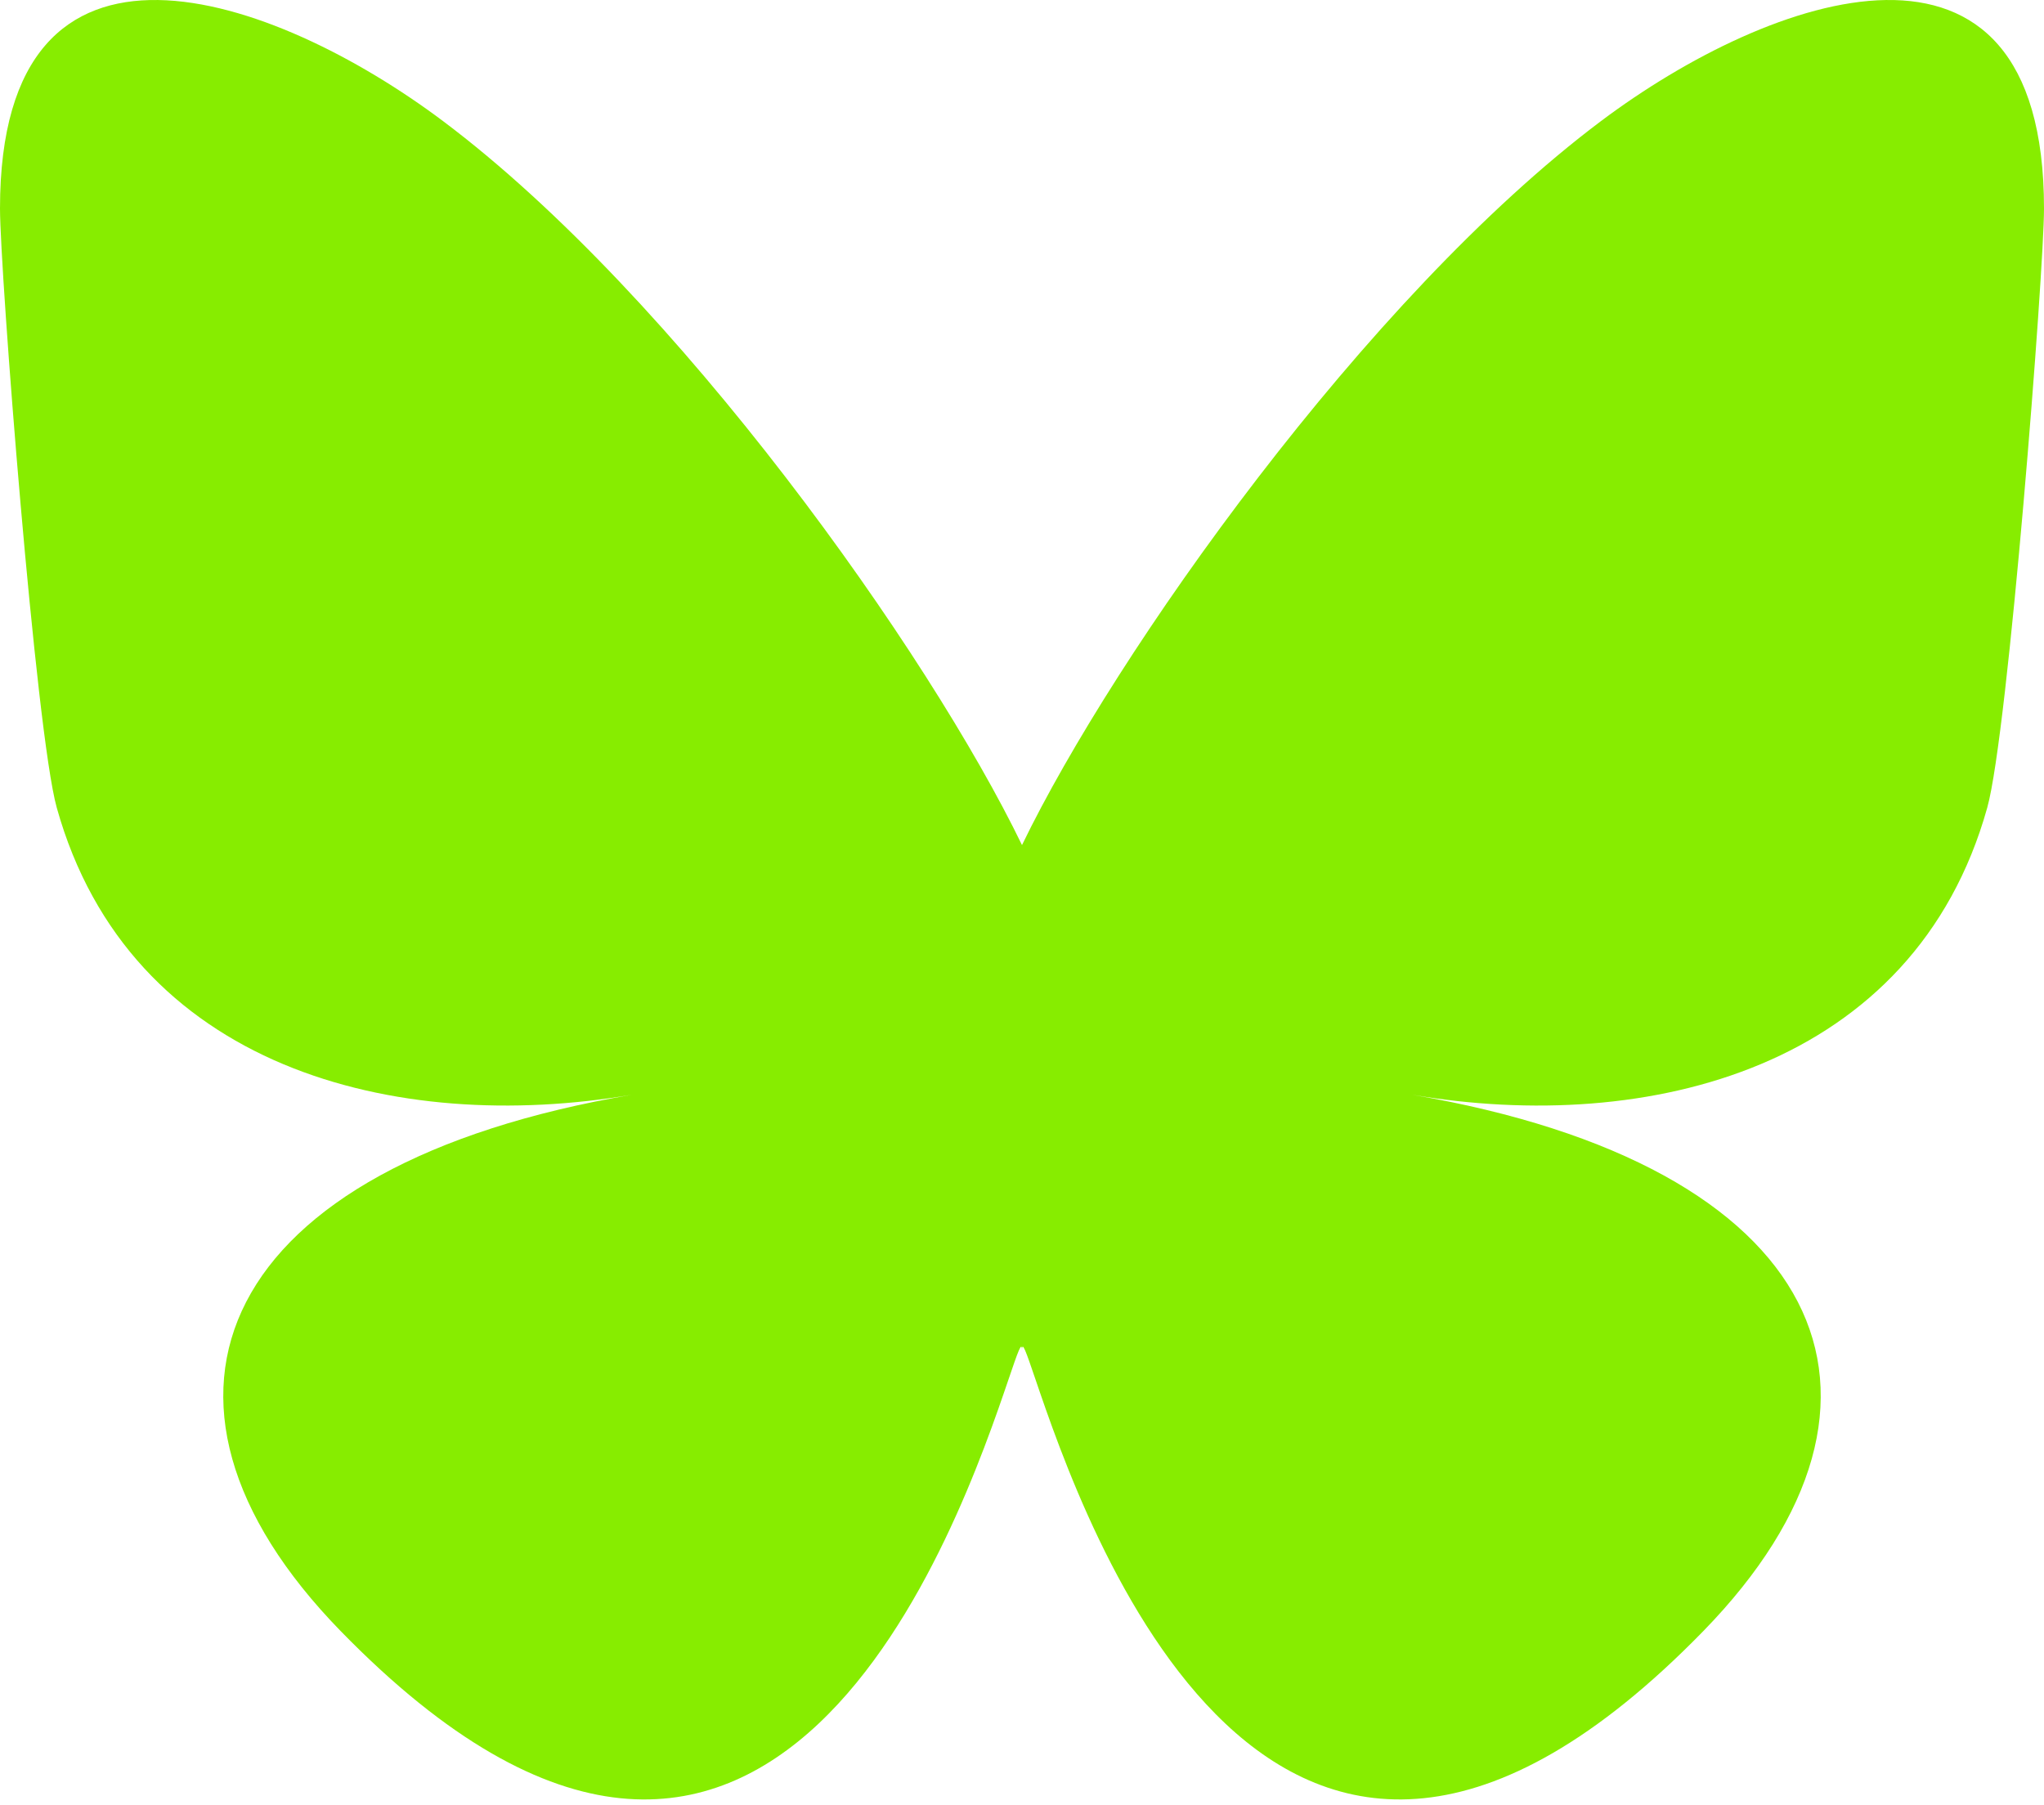
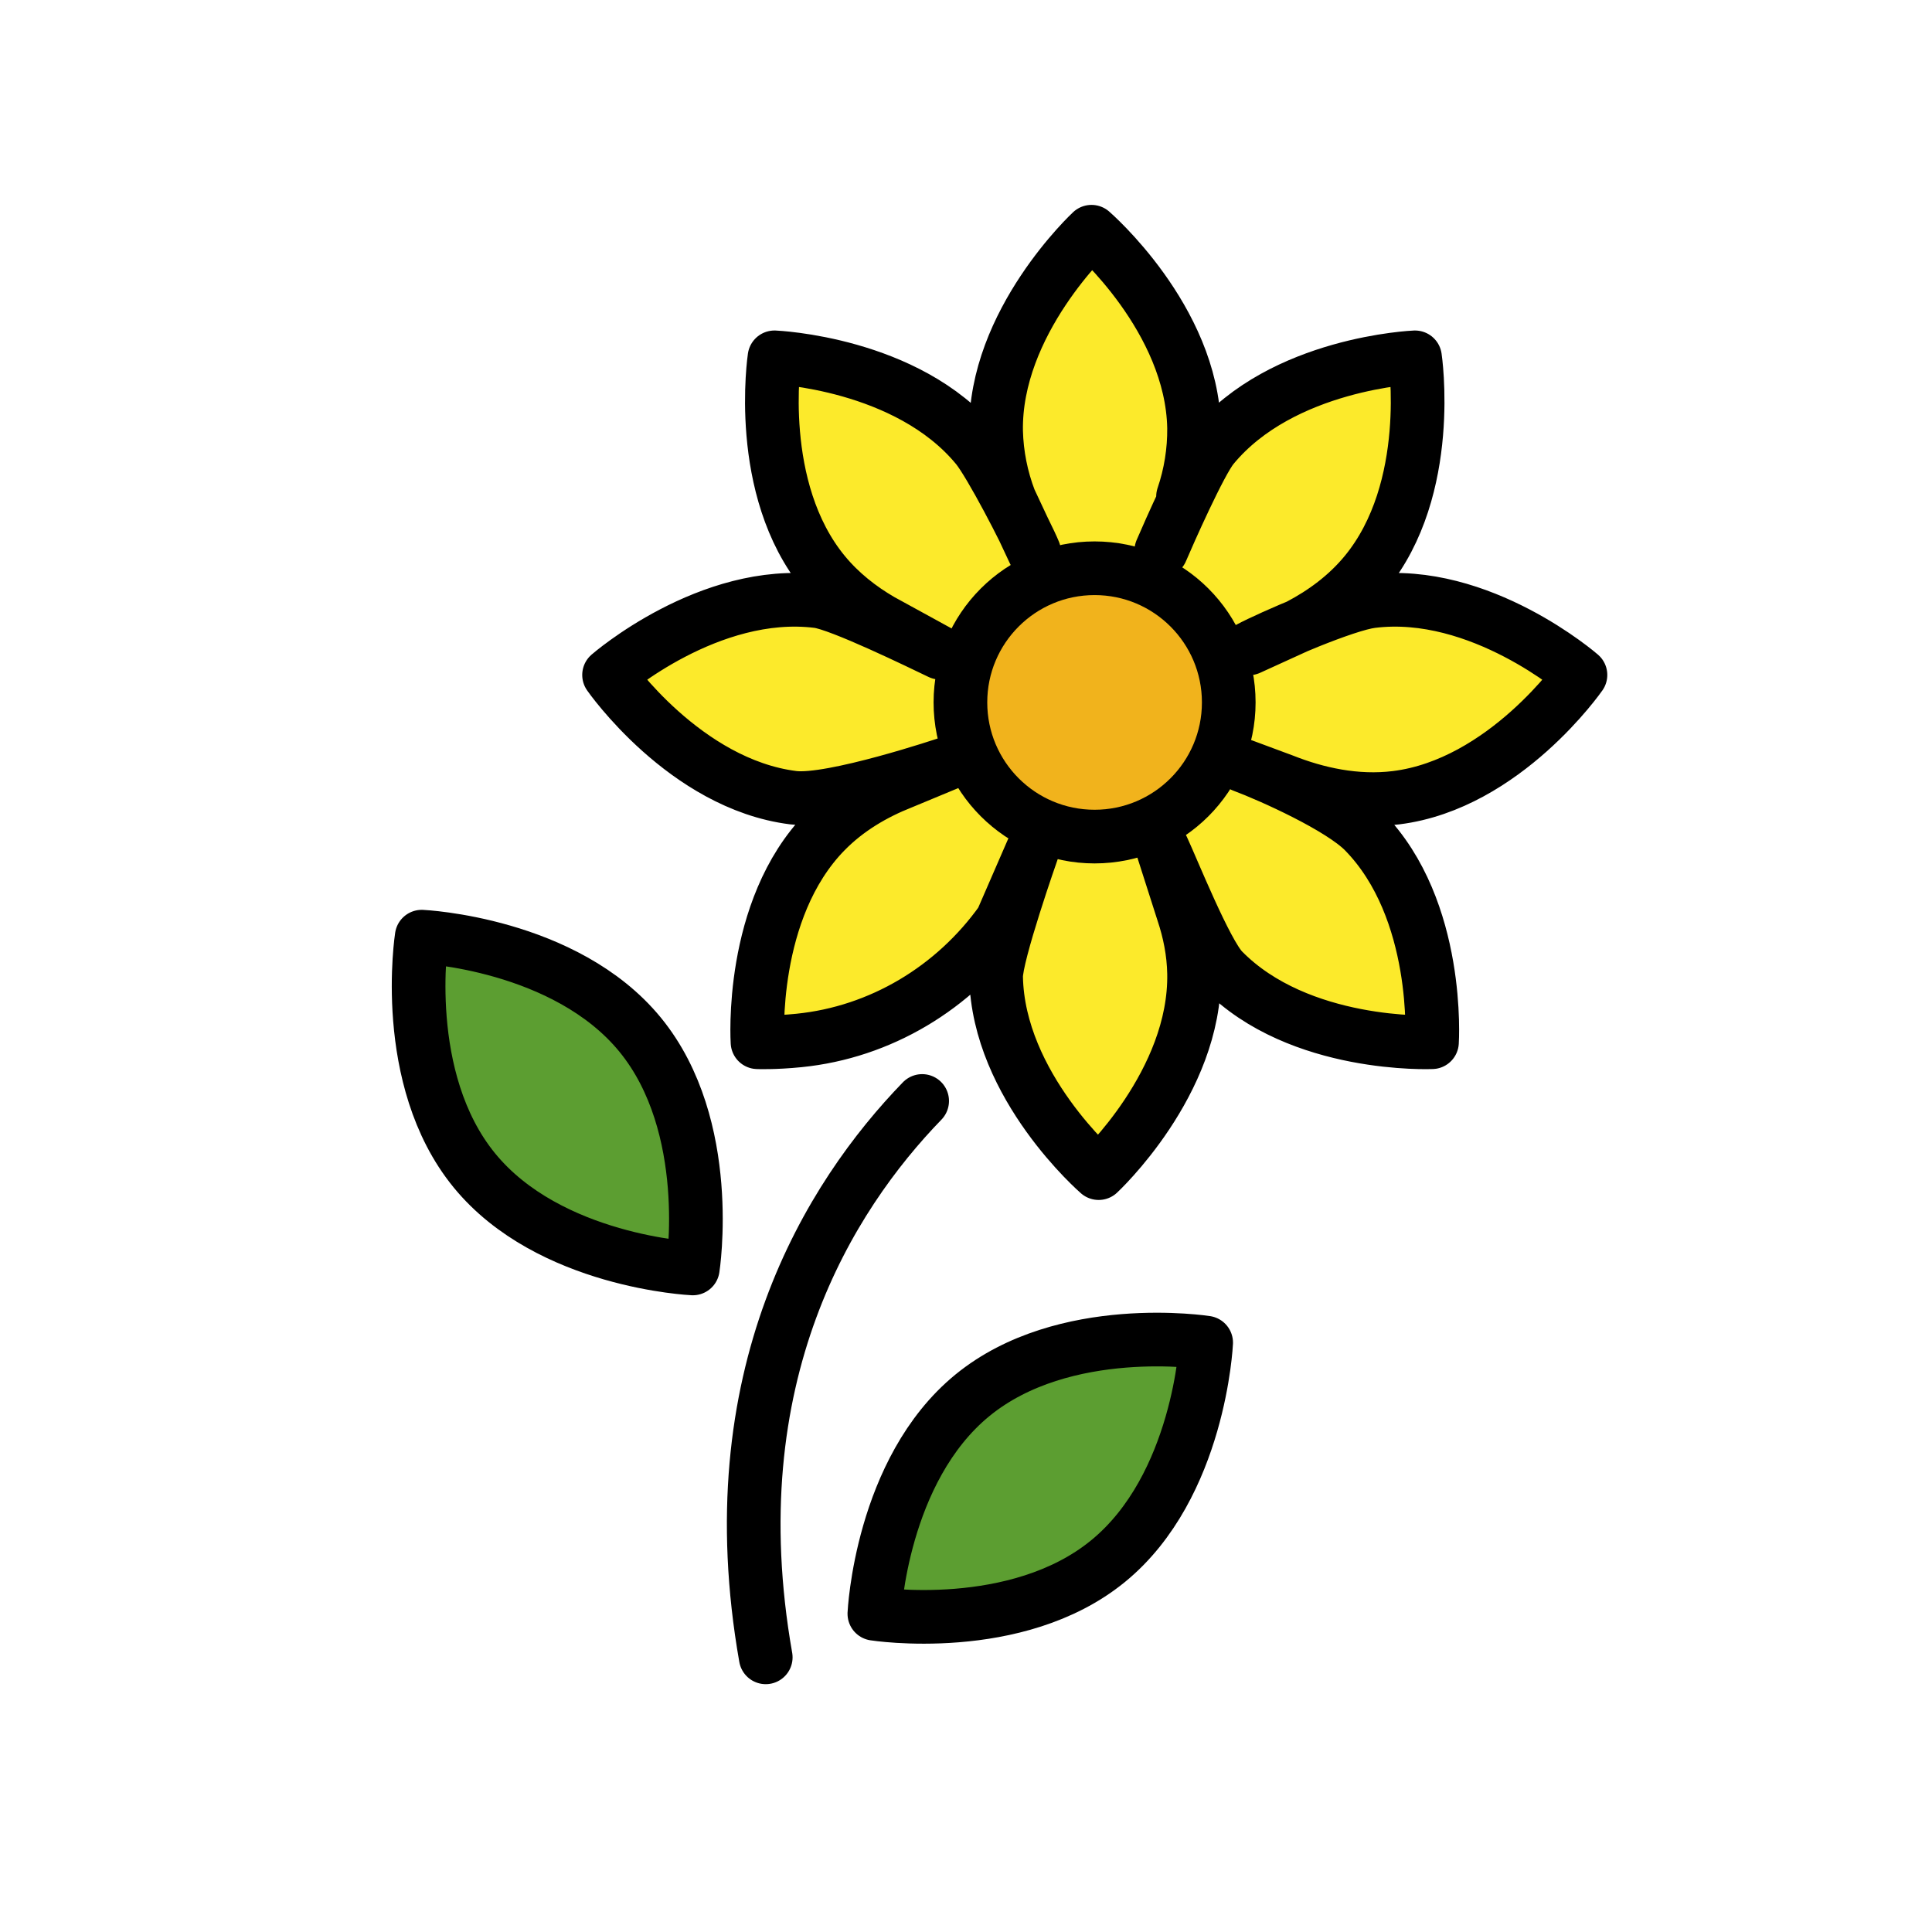
- <svg xmlns="http://www.w3.org/2000/svg" width="256" height="226" viewBox="0 0 256 226">
-   <path fill="#87ed00" d="M55.491 15.172c29.35 22.035 60.917 66.712 72.509 90.686c11.592-23.974 43.159-68.651 72.509-90.686C221.686-.727 256-13.028 256 26.116c0 7.818-4.482 65.674-7.111 75.068c-9.138 32.654-42.436 40.983-72.057 35.942c51.775 8.812 64.946 38 36.501 67.187c-54.021 55.433-77.644-13.908-83.696-31.676c-1.11-3.257-1.63-4.78-1.637-3.485c-.008-1.296-.527.228-1.637 3.485c-6.052 17.768-29.675 87.11-83.696 31.676c-28.445-29.187-15.274-58.375 36.5-67.187c-29.62 5.041-62.918-3.288-72.056-35.942C4.482 91.79 0 33.934 0 26.116C0-13.028 34.314-.727 55.491 15.172" />
+ <svg xmlns="http://www.w3.org/2000/svg" width="72" height="72" viewBox="0 0 72 72">
+   <path fill="#fcea2b" d="M43.278 20.52c.275-.645 1.445-3.289 1.915-3.859c2.592-3.144 7.54-3.344 7.54-3.344s.742 4.896-1.848 8.039c-.7.85-1.573 1.484-2.474 1.957l-1.864.85c.816-.435 3.59-1.634 4.574-1.757c4.043-.504 7.778 2.748 7.778 2.748s-2.824 4.068-6.865 4.574c-1.504.187-2.966-.145-4.208-.637l-1.513-.562c1.072.4 3.645 1.562 4.525 2.46c2.852 2.91 2.528 7.852 2.528 7.852s-4.947.219-7.798-2.689c-.63-.642-1.885-3.776-2.243-4.541l.767 2.397c.238.713.392 1.474.407 2.268c.074 4.074-3.555 7.443-3.555 7.443s-3.747-3.238-3.822-7.31c-.015-.833 1.347-4.705 1.347-4.705l-1.14 2.622c-1.772 2.489-4.516 4.144-7.555 4.449c-.925.093-1.544.066-1.544.066s-.323-4.942 2.529-7.852c.828-.846 1.834-1.427 2.844-1.826l1.71-.71c-.003 0-4.314 1.454-5.75 1.275c-4.04-.506-6.865-4.574-6.865-4.574s3.734-3.252 7.778-2.748c.837.105 3.842 1.578 4.56 1.92l-2.21-1.211c-.77-.449-1.507-1.023-2.114-1.76c-2.59-3.142-1.849-8.038-1.849-8.038s4.948.2 7.54 3.344c.502.608 1.854 3.216 2.136 3.907l-.91-1.94a7.7 7.7 0 0 1-.507-2.55c-.074-4.073 3.555-7.442 3.555-7.442s3.747 3.236 3.822 7.31a7.7 7.7 0 0 1-.411 2.559" />
+   <circle cx="40.792" cy="26.177" r="5" fill="#f1b31c" />
+   <path fill="#5c9e31" d="M23.365 38.967c2.344 2.868 1.647 7.316 1.647 7.316s-4.498-.203-6.842-3.072s-1.647-7.317-1.647-7.317s4.498.206 6.842 3.073m13.288 13.534c2.858-2.334 7.289-1.64 7.289-1.64s-.203 4.48-3.06 6.815s-7.29 1.64-7.29 1.64s.206-4.48 3.061-6.815" />
+   <g fill="none" stroke="#000" stroke-linecap="round" stroke-linejoin="round" stroke-width="2">
+     <circle cx="40.792" cy="26.177" r="5" />
+     <path d="M23.859 38.563c2.79 3.414 1.96 8.708 1.96 8.708s-5.353-.242-8.143-3.657s-1.96-8.707-1.96-8.707s5.353.245 8.143 3.656M43.278 20.52c.275-.645 1.445-3.289 1.915-3.859c2.592-3.144 7.54-3.344 7.54-3.344s.742 4.896-1.848 8.039c-.7.85-1.573 1.484-2.474 1.957l-1.864.85c.816-.435 3.59-1.634 4.574-1.757c4.043-.504 7.778 2.748 7.778 2.748s-2.824 4.068-6.865 4.574c-1.504.187-2.966-.145-4.208-.637l-1.513-.562c1.072.4 3.645 1.562 4.525 2.46c2.852 2.91 2.528 7.852 2.528 7.852s-4.947.219-7.798-2.689c-.63-.642-1.885-3.776-2.243-4.541l.767 2.397c.238.713.392 1.474.407 2.268c.074 4.074-3.555 7.443-3.555 7.443s-3.747-3.238-3.822-7.31c-.015-.833 1.347-4.705 1.347-4.705l-1.14 2.622c-1.772 2.489-4.516 4.144-7.555 4.449c-.925.093-1.544.066-1.544.066s-.323-4.942 2.529-7.852c.828-.846 1.834-1.427 2.844-1.826l1.71-.71c-.003 0-4.314 1.454-5.75 1.275c-4.04-.506-6.865-4.574-6.865-4.574s3.734-3.252 7.778-2.748c.837.105 3.842 1.578 4.56 1.92l-2.21-1.211c-.77-.449-1.507-1.023-2.114-1.76c-2.59-3.142-1.849-8.038-1.849-8.038s4.948.2 7.54 3.344c.502.608 1.854 3.216 2.136 3.907l-.91-1.94a7.7 7.7 0 0 1-.507-2.55c-.074-4.073 3.555-7.442 3.555-7.442s3.747 3.236 3.822 7.31a7.7 7.7 0 0 1-.411 2.559m-7.846 33.492c3.414-2.79 8.708-1.96 8.708-1.96s-.243 5.353-3.657 8.143s-8.708 1.96-8.708 1.96s.245-5.353 3.657-8.143" />
+     <path d="M34.366 41.03c-3.438 3.547-7.676 10.245-5.829 20.734" />
+   </g>
</svg>
